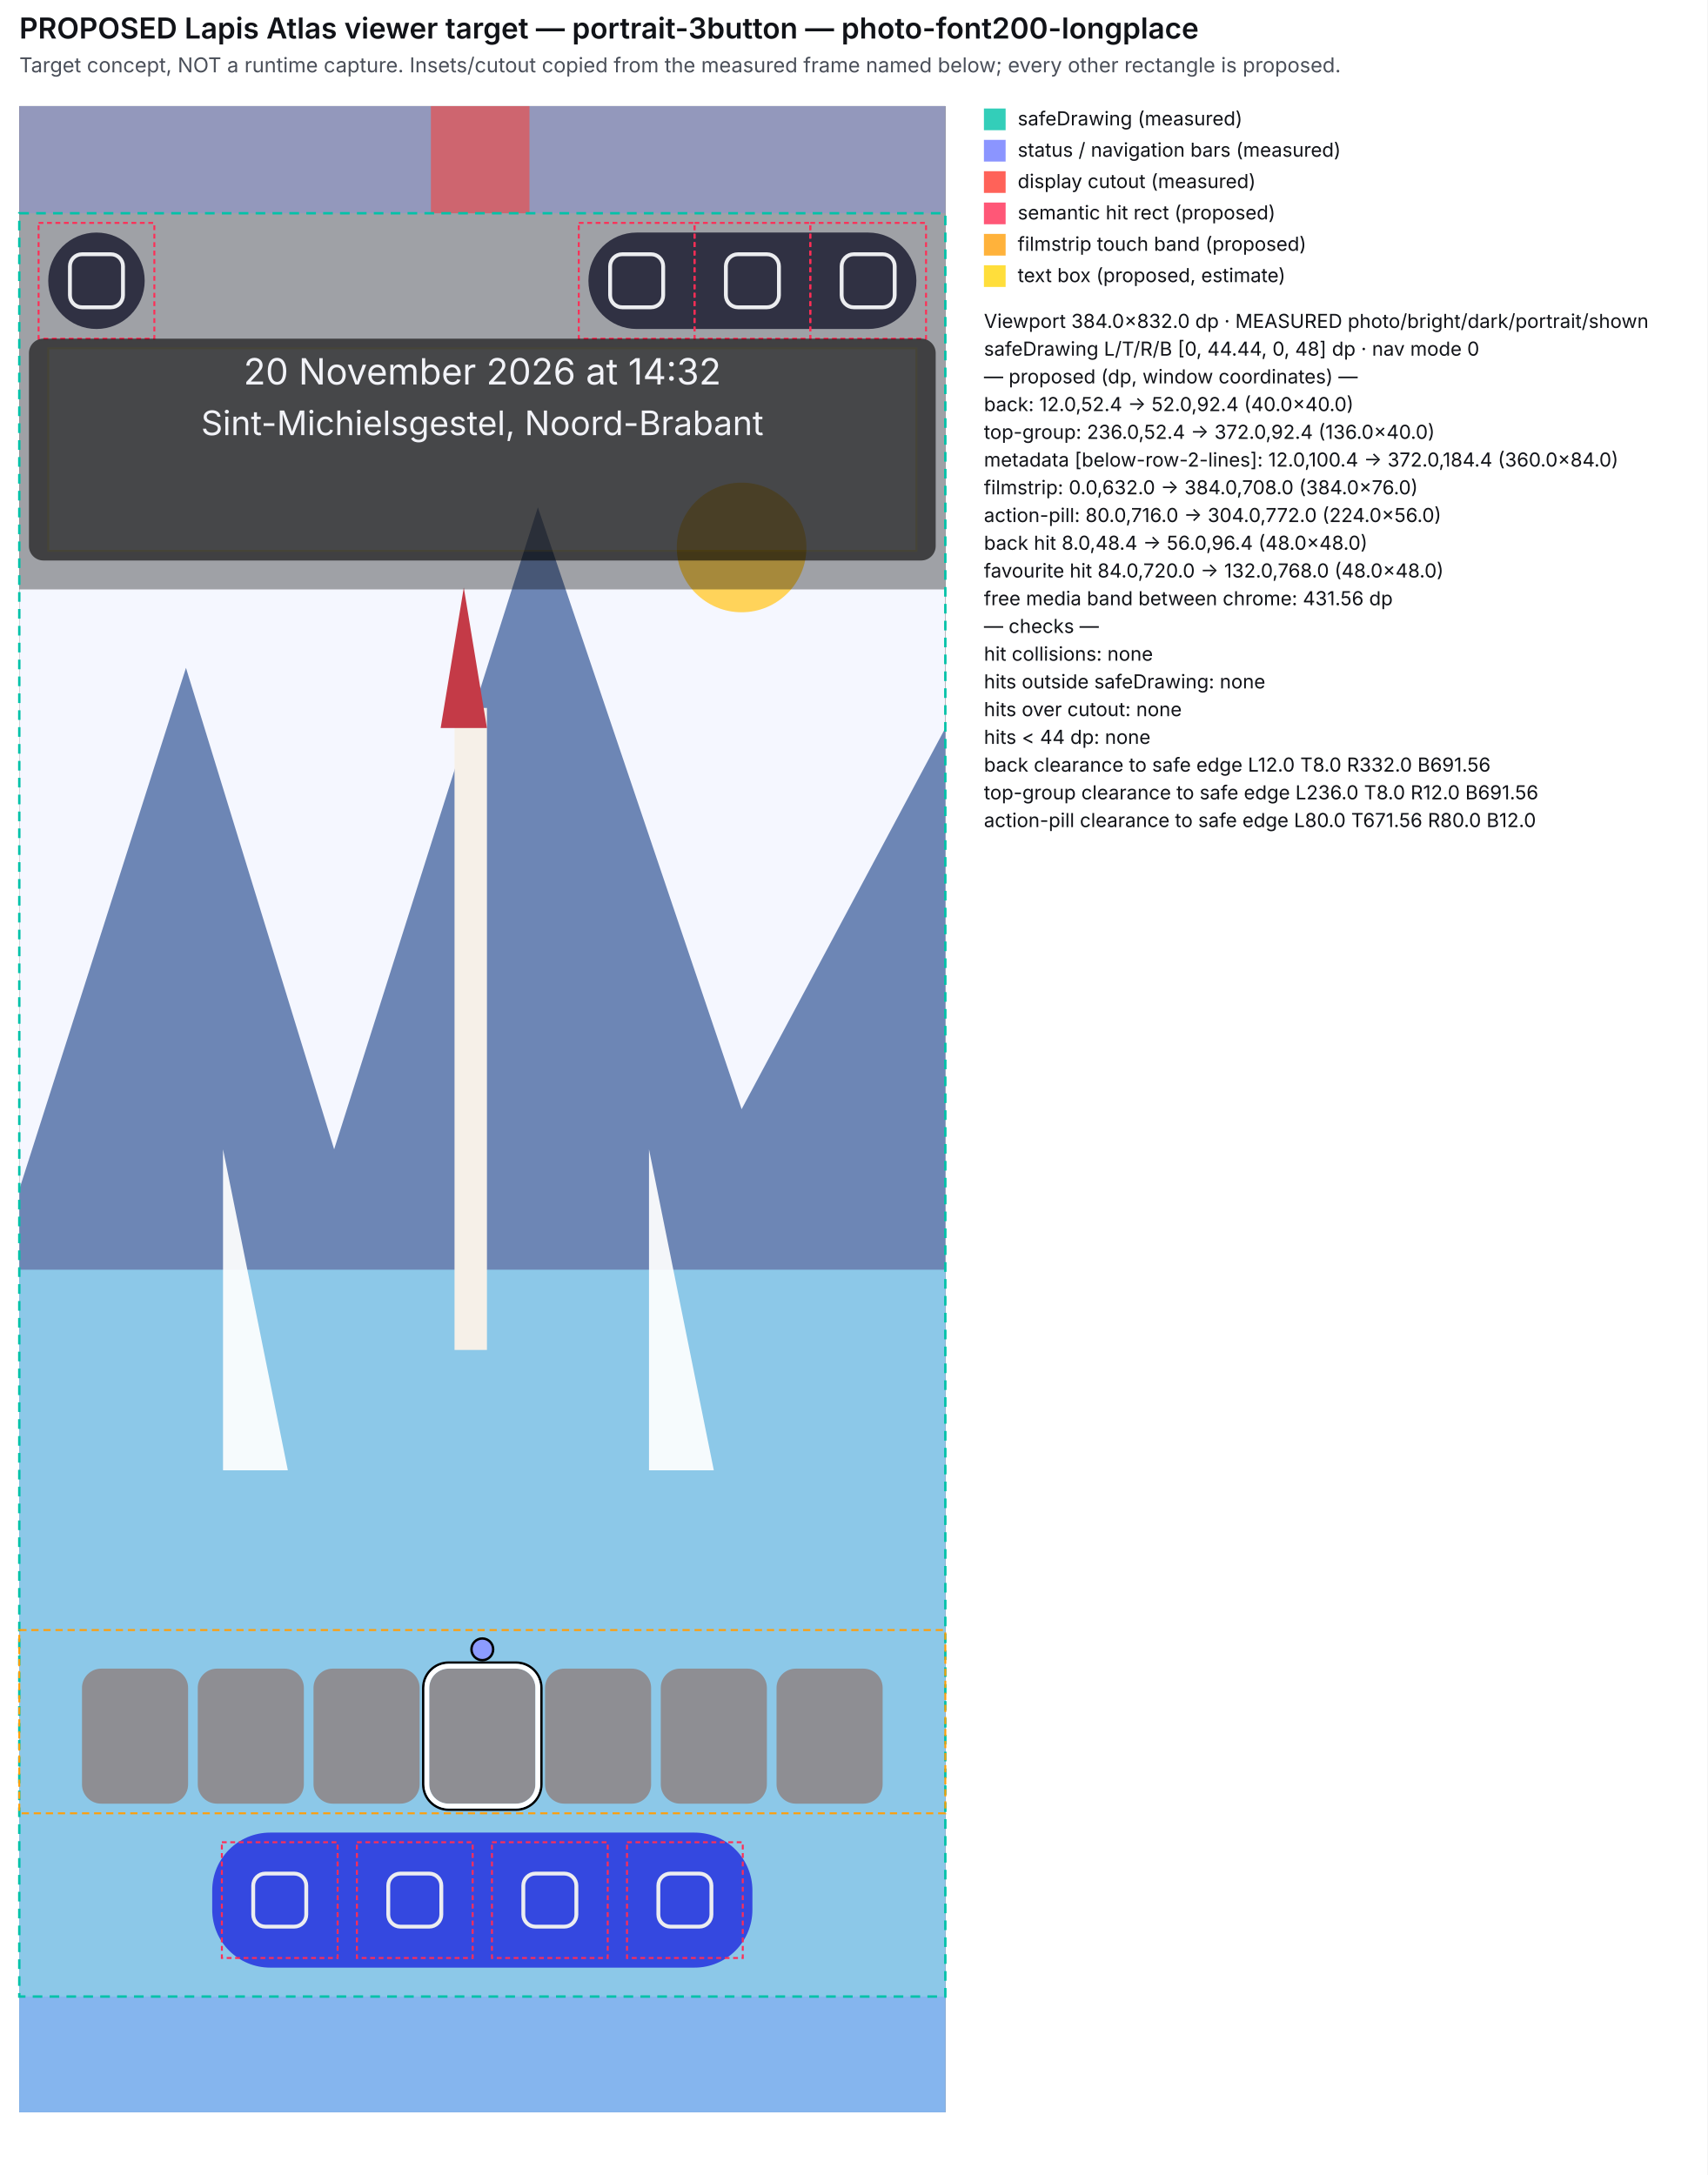
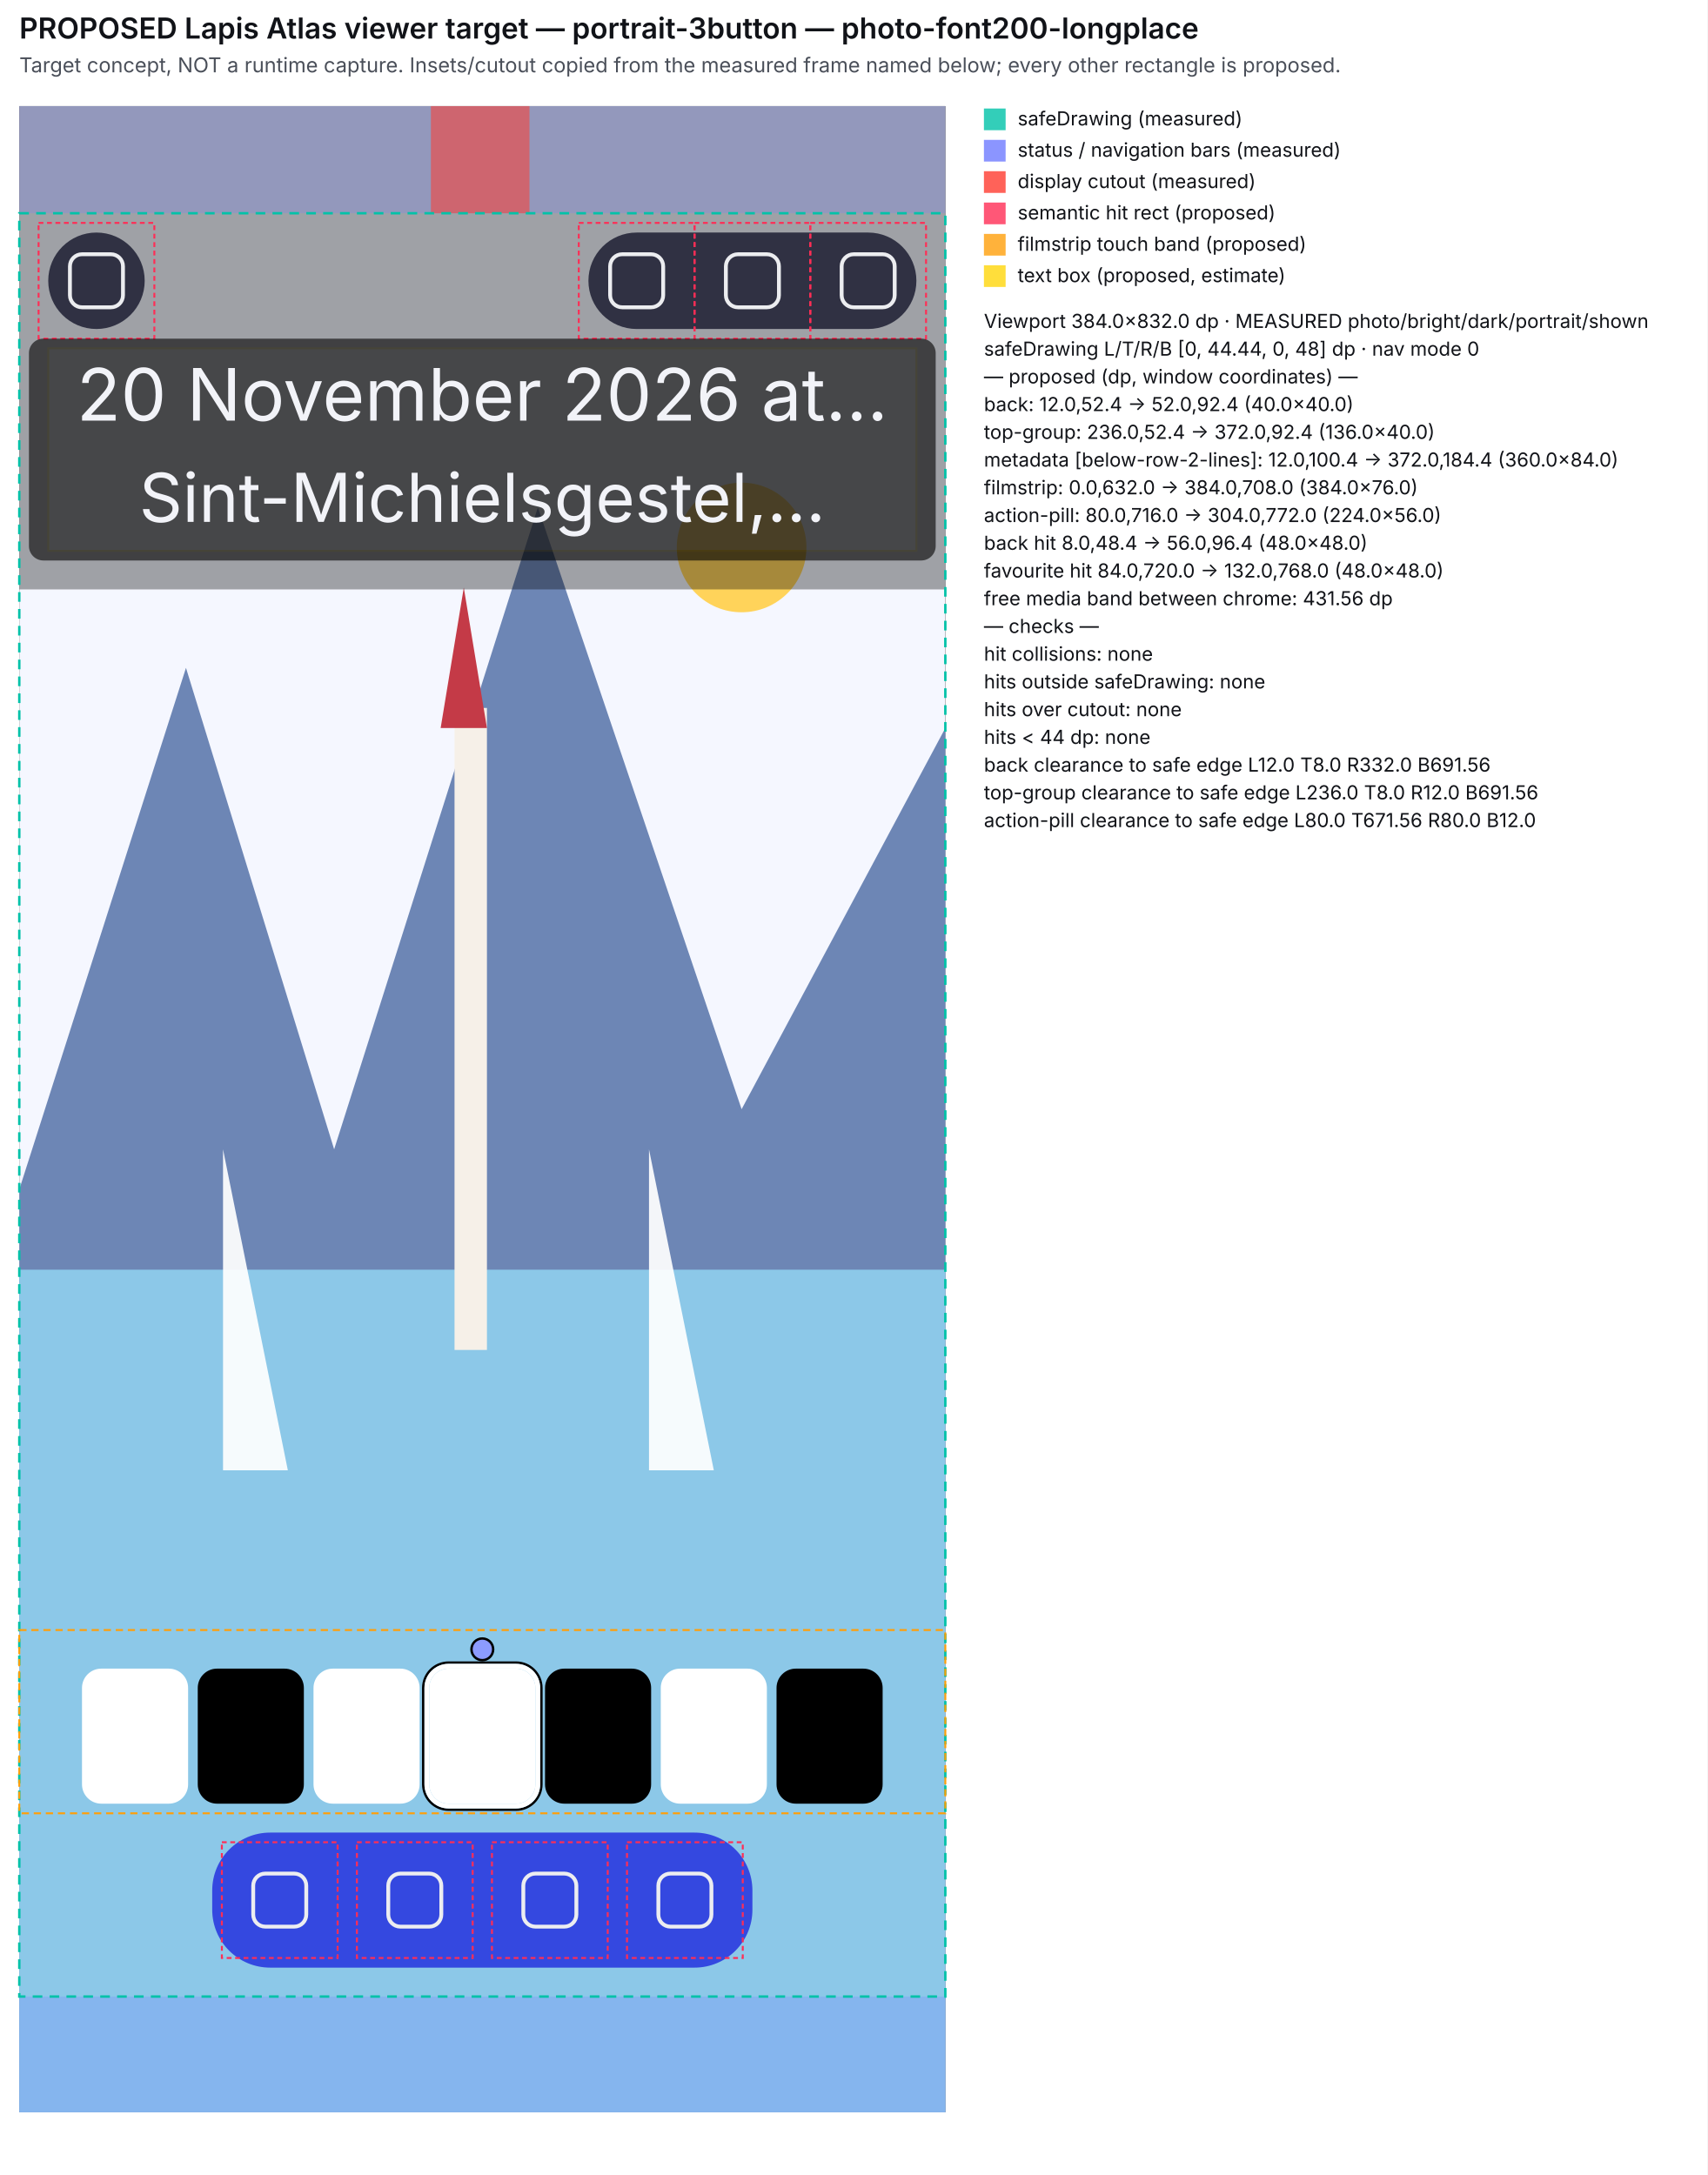
<svg xmlns="http://www.w3.org/2000/svg" viewBox="0 0 708.0 902.0" font-family="Inter, Arial, sans-serif" font-size="8">
  <rect width="708.0" height="902.0" fill="#FFFFFF" />
  <text x="8" y="16" font-size="12" font-weight="600" fill="#111318">PROPOSED Lapis Atlas viewer target — portrait-3button — photo-font200-longplace</text>
  <text x="8" y="30" font-size="8.5" fill="#4A4F59">Target concept, NOT a runtime capture. Insets/cutout copied from the measured frame named below; every other rectangle is proposed.</text>
  <g transform="translate(8,44)">
    <rect width="384.0" height="832.0" fill="#000000" />
    <rect width="384.0" height="832.0" fill="#F5F7FF" />
    <path d="M0 449.28 L69.12 232.96 L130.56 432.64 L215.04 166.4 L299.52 416.0 L384.0 257.92 V832.0 H0 Z" fill="#6D86B5" />
    <rect y="482.56" width="384.0" height="349.44" fill="#8CC8E8" />
    <circle cx="299.52" cy="183.04" r="26.88" fill="#FFD35A" />
    <rect x="180.48" y="249.6" width="13.44" height="266.24" fill="#F6F0E8" />
    <path d="M174.72 257.92 L193.92 257.92 L184.32 199.68 Z" fill="#C43A47" />
    <path d="M84.48 565.76 l0 -133.12 l26.88 133.12 Z" fill="#FFF" opacity=".92" />
    <path d="M261.12 565.76 l0 -133.12 l26.88 133.12 Z" fill="#FFF" opacity=".92" />
    <rect x="0" y="0" width="384.0" height="200.44" fill="#000" opacity="0.35" />
    <rect x="0" y="0" width="384.0" height="44.44" fill="#6E7BFF" opacity="0.25" />
    <rect x="0" y="784.0" width="384.0" height="48" fill="#6E7BFF" opacity="0.25" />
    <rect x="170.67" y="0.0" width="40.89" height="44.44" fill="#FF3B30" opacity="0.55" />
    <rect x="0" y="44.44" width="384.0" height="739.56" fill="none" stroke="#00C2A8" stroke-width="1" stroke-dasharray="4 3" />
    <rect x="12.0" y="52.44" width="40.0" height="40.0" rx="20.0" fill="#14152A" opacity="0.8" />
    <rect x="21.0" y="61.44" width="22.0" height="22.0" rx="5" fill="none" stroke="#ECEDF0" stroke-width="1.6" />
    <rect x="8.0" y="48.44" width="48.0" height="48.0" fill="none" stroke="#FF2D55" stroke-width="0.8" stroke-dasharray="2 1.5" />
    <rect x="236.0" y="52.44" width="136.0" height="40.0" rx="20.0" fill="#14152A" opacity="0.8" />
    <rect x="245.0" y="61.44" width="22.0" height="22.0" rx="5" fill="none" stroke="#ECEDF0" stroke-width="1.6" />
    <rect x="232.0" y="48.44" width="48.0" height="48.0" fill="none" stroke="#FF2D55" stroke-width="0.8" stroke-dasharray="2 1.5" />
    <rect x="293.0" y="61.44" width="22.0" height="22.0" rx="5" fill="none" stroke="#ECEDF0" stroke-width="1.6" />
    <rect x="280.0" y="48.44" width="48.0" height="48.0" fill="none" stroke="#FF2D55" stroke-width="0.8" stroke-dasharray="2 1.5" />
    <rect x="341.0" y="61.44" width="22.0" height="22.0" rx="5" fill="none" stroke="#ECEDF0" stroke-width="1.6" />
    <rect x="328.0" y="48.44" width="48.0" height="48.0" fill="none" stroke="#FF2D55" stroke-width="0.8" stroke-dasharray="2 1.5" />
    <rect x="12.0" y="100.44" width="360.0" height="84.0" fill="#FFFFFF" opacity="0.18" stroke="#FFD60A" stroke-width="0.8" />
    <rect x="4.0" y="96.44" width="376.0" height="92.0" rx="6" fill="#000" opacity="0.6" />
-     <text x="192.0" y="115.44" text-anchor="middle" fill="#F2F3F8" font-size="15.0">20 November 2026 at 14:32</text>
-     <text x="192.0" y="136.44" text-anchor="middle" fill="#F2F3F8" font-size="14.0">Sint-Michielsgestel, Noord-Brabant</text>
+     <text x="192.0" y="130.44" text-anchor="middle" fill="#F2F3F8" font-size="30.0">20 November 2026 at…</text>
+     <text x="192.0" y="172.44" text-anchor="middle" fill="#F2F3F8" font-size="28.0">Sint-Michielsgestel,…</text>
    <rect x="0.0" y="632.0" width="384.0" height="76.0" fill="none" stroke="#FF9F0A" stroke-width="0.8" stroke-dasharray="3 2" />
-     <rect x="170.0" y="648.0" width="44.0" height="56.0" rx="8.0" fill="#8E8E93" />
+     <rect x="170.0" y="648.0" width="44.0" height="56.0" rx="8.0" fill="#FFFFFF" />
    <rect x="167.5" y="645.5" width="49.0" height="61.0" rx="10.5" fill="none" stroke="#000" stroke-width="1.0" />
    <rect x="169.0" y="647.0" width="46.0" height="58.0" rx="9.0" fill="none" stroke="#FFF" stroke-width="2.0" />
    <circle cx="192.0" cy="640.0" r="5.0" fill="#000" />
    <circle cx="192.0" cy="640.0" r="4.0" fill="#8C9BFF" />
-     <rect x="218.0" y="648.0" width="44.0" height="56.0" rx="8.0" fill="#8E8E93" />
-     <rect x="266.0" y="648.0" width="44.0" height="56.0" rx="8.0" fill="#8E8E93" />
-     <rect x="314.0" y="648.0" width="44.0" height="56.0" rx="8.0" fill="#8E8E93" />
-     <rect x="122.0" y="648.0" width="44.0" height="56.0" rx="8.0" fill="#8E8E93" />
-     <rect x="74.0" y="648.0" width="44.0" height="56.0" rx="8.0" fill="#8E8E93" />
-     <rect x="26.0" y="648.0" width="44.0" height="56.0" rx="8.0" fill="#8E8E93" />
+     <rect x="218.0" y="648.0" width="44.0" height="56.0" rx="8.0" fill="#000000" />
+     <rect x="266.0" y="648.0" width="44.0" height="56.0" rx="8.0" fill="#FFFFFF" />
+     <rect x="314.0" y="648.0" width="44.0" height="56.0" rx="8.0" fill="#000000" />
+     <rect x="122.0" y="648.0" width="44.0" height="56.0" rx="8.0" fill="#FFFFFF" />
+     <rect x="74.0" y="648.0" width="44.0" height="56.0" rx="8.0" fill="#000000" />
+     <rect x="26.0" y="648.0" width="44.0" height="56.0" rx="8.0" fill="#FFFFFF" />
    <rect x="80.0" y="716.0" width="224.0" height="56.0" rx="24.0" fill="#3448E0" />
    <rect x="97.0" y="733.0" width="22.0" height="22.0" rx="5" fill="none" stroke="#ECEDF0" stroke-width="1.6" />
    <rect x="84.0" y="720.0" width="48.0" height="48.0" fill="none" stroke="#FF2D55" stroke-width="0.8" stroke-dasharray="2 1.5" />
    <rect x="153.0" y="733.0" width="22.0" height="22.0" rx="5" fill="none" stroke="#ECEDF0" stroke-width="1.6" />
    <rect x="140.0" y="720.0" width="48.0" height="48.0" fill="none" stroke="#FF2D55" stroke-width="0.8" stroke-dasharray="2 1.5" />
    <rect x="209.0" y="733.0" width="22.0" height="22.0" rx="5" fill="none" stroke="#ECEDF0" stroke-width="1.6" />
    <rect x="196.0" y="720.0" width="48.0" height="48.0" fill="none" stroke="#FF2D55" stroke-width="0.8" stroke-dasharray="2 1.5" />
    <rect x="265.0" y="733.0" width="22.0" height="22.0" rx="5" fill="none" stroke="#ECEDF0" stroke-width="1.6" />
    <rect x="252.0" y="720.0" width="48.0" height="48.0" fill="none" stroke="#FF2D55" stroke-width="0.8" stroke-dasharray="2 1.5" />
  </g>
  <defs>
    <pattern id="hatch" width="6" height="6" patternUnits="userSpaceOnUse" patternTransform="rotate(45)">
      <line x1="0" y1="0" x2="0" y2="6" stroke="#FF9F0A" stroke-width="2" />
    </pattern>
  </defs>
  <g font-size="8" fill="#111318">
    <rect x="408.0" y="45" width="9" height="9" fill="#00C2A8" opacity="0.8" />
    <text x="422.0" y="52">safeDrawing (measured)</text>
    <rect x="408.0" y="58" width="9" height="9" fill="#6E7BFF" opacity="0.8" />
    <text x="422.0" y="65">status / navigation bars (measured)</text>
    <rect x="408.0" y="71" width="9" height="9" fill="#FF3B30" opacity="0.8" />
    <text x="422.0" y="78">display cutout (measured)</text>
    <rect x="408.0" y="84" width="9" height="9" fill="#FF2D55" opacity="0.8" />
    <text x="422.0" y="91">semantic hit rect (proposed)</text>
    <rect x="408.0" y="97" width="9" height="9" fill="#FF9F0A" opacity="0.8" />
    <text x="422.0" y="104">filmstrip touch band (proposed)</text>
    <rect x="408.0" y="110" width="9" height="9" fill="#FFD60A" opacity="0.8" />
    <text x="422.0" y="117">text box (proposed, estimate)</text>
    <text x="408.0" y="136">Viewport 384.0×832.0 dp · MEASURED photo/bright/dark/portrait/shown</text>
    <text x="408.0" y="147.5">safeDrawing L/T/R/B [0, 44.44, 0, 48] dp · nav mode 0</text>
    <text x="408.0" y="159.0">— proposed (dp, window coordinates) —</text>
    <text x="408.0" y="170.5">back: 12.0,52.4 → 52.0,92.4 (40.0×40.0)</text>
    <text x="408.0" y="182.0">top-group: 236.0,52.4 → 372.0,92.4 (136.0×40.0)</text>
    <text x="408.0" y="193.5">metadata [below-row-2-lines]: 12.0,100.4 → 372.0,184.4 (360.0×84.0)</text>
    <text x="408.0" y="205.0">filmstrip: 0.0,632.0 → 384.0,708.0 (384.0×76.0)</text>
    <text x="408.0" y="216.5">action-pill: 80.0,716.0 → 304.0,772.0 (224.0×56.0)</text>
    <text x="408.0" y="228.0">back hit 8.0,48.4 → 56.0,96.4 (48.0×48.0)</text>
    <text x="408.0" y="239.5">favourite hit 84.0,720.0 → 132.0,768.0 (48.0×48.0)</text>
    <text x="408.0" y="251.0">free media band between chrome: 431.56 dp</text>
    <text x="408.0" y="262.5">— checks —</text>
    <text x="408.0" y="274.0">hit collisions: none</text>
    <text x="408.0" y="285.5">hits outside safeDrawing: none</text>
    <text x="408.0" y="297.0">hits over cutout: none</text>
    <text x="408.0" y="308.5">hits &lt; 44 dp: none</text>
    <text x="408.0" y="320.0">back clearance to safe edge L12.0 T8.0 R332.0 B691.56</text>
    <text x="408.0" y="331.5">top-group clearance to safe edge L236.0 T8.0 R12.0 B691.56</text>
    <text x="408.0" y="343.0">action-pill clearance to safe edge L80.0 T671.56 R80.0 B12.0</text>
  </g>
</svg>
